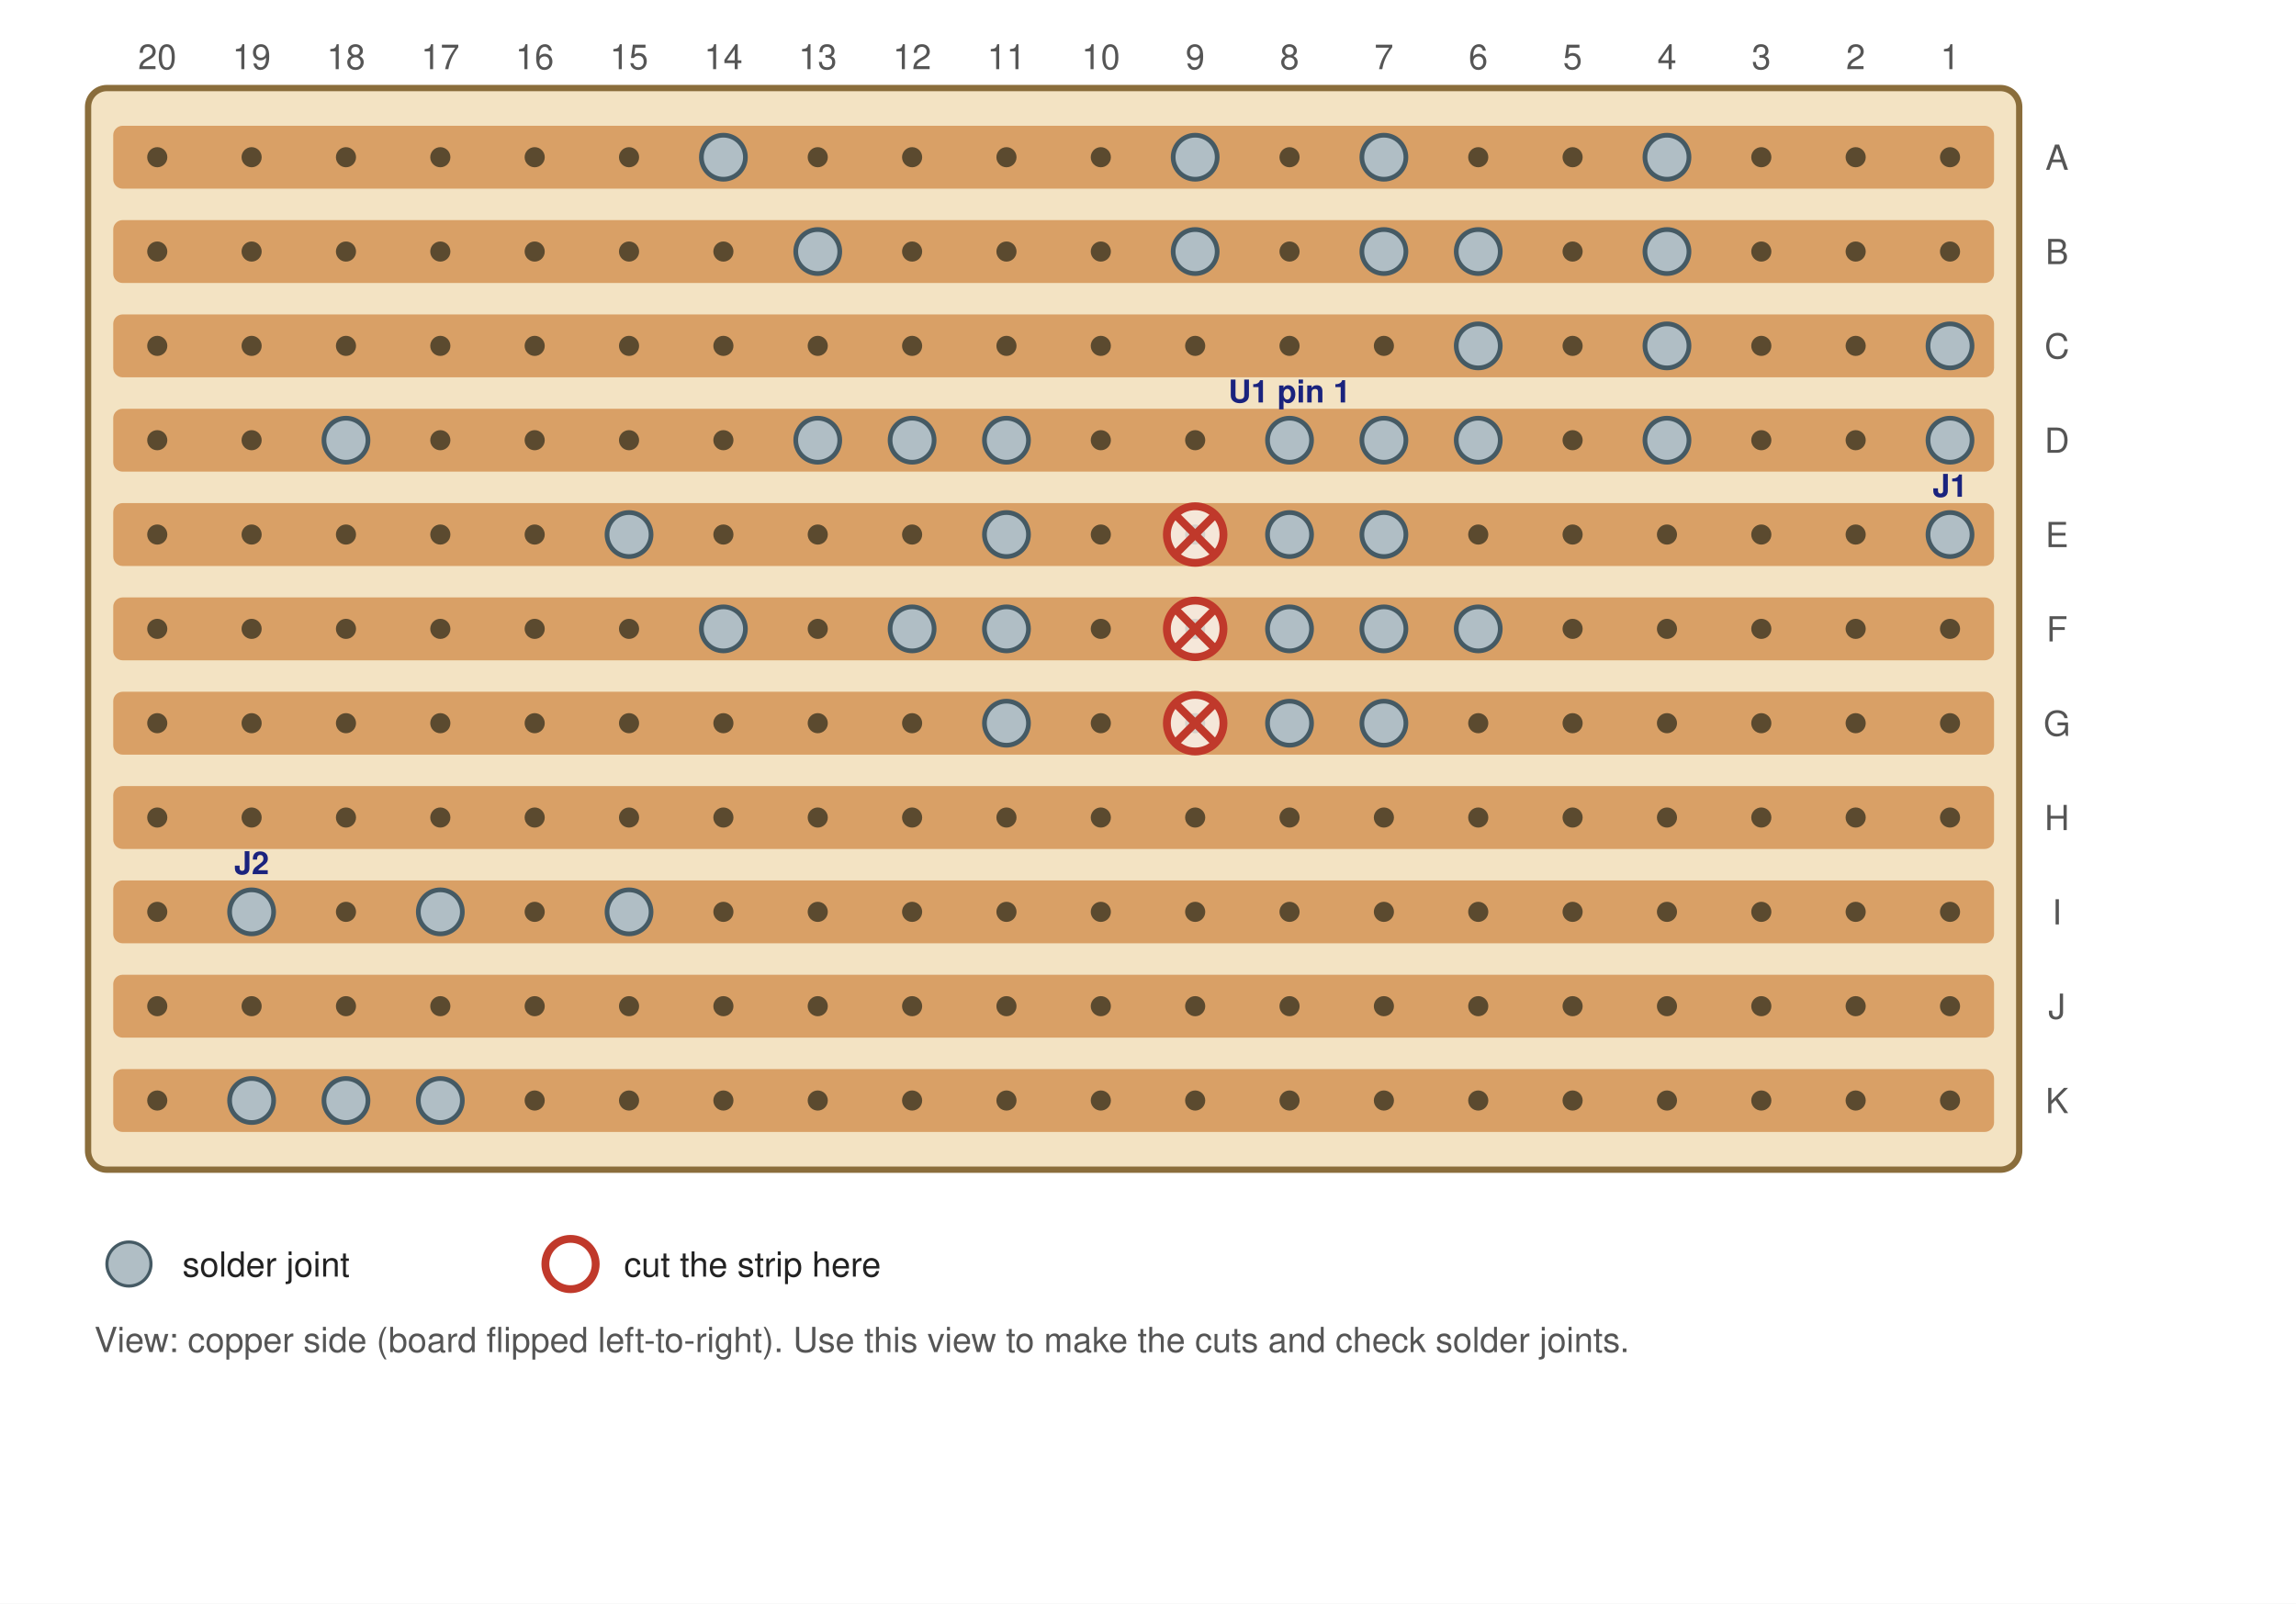
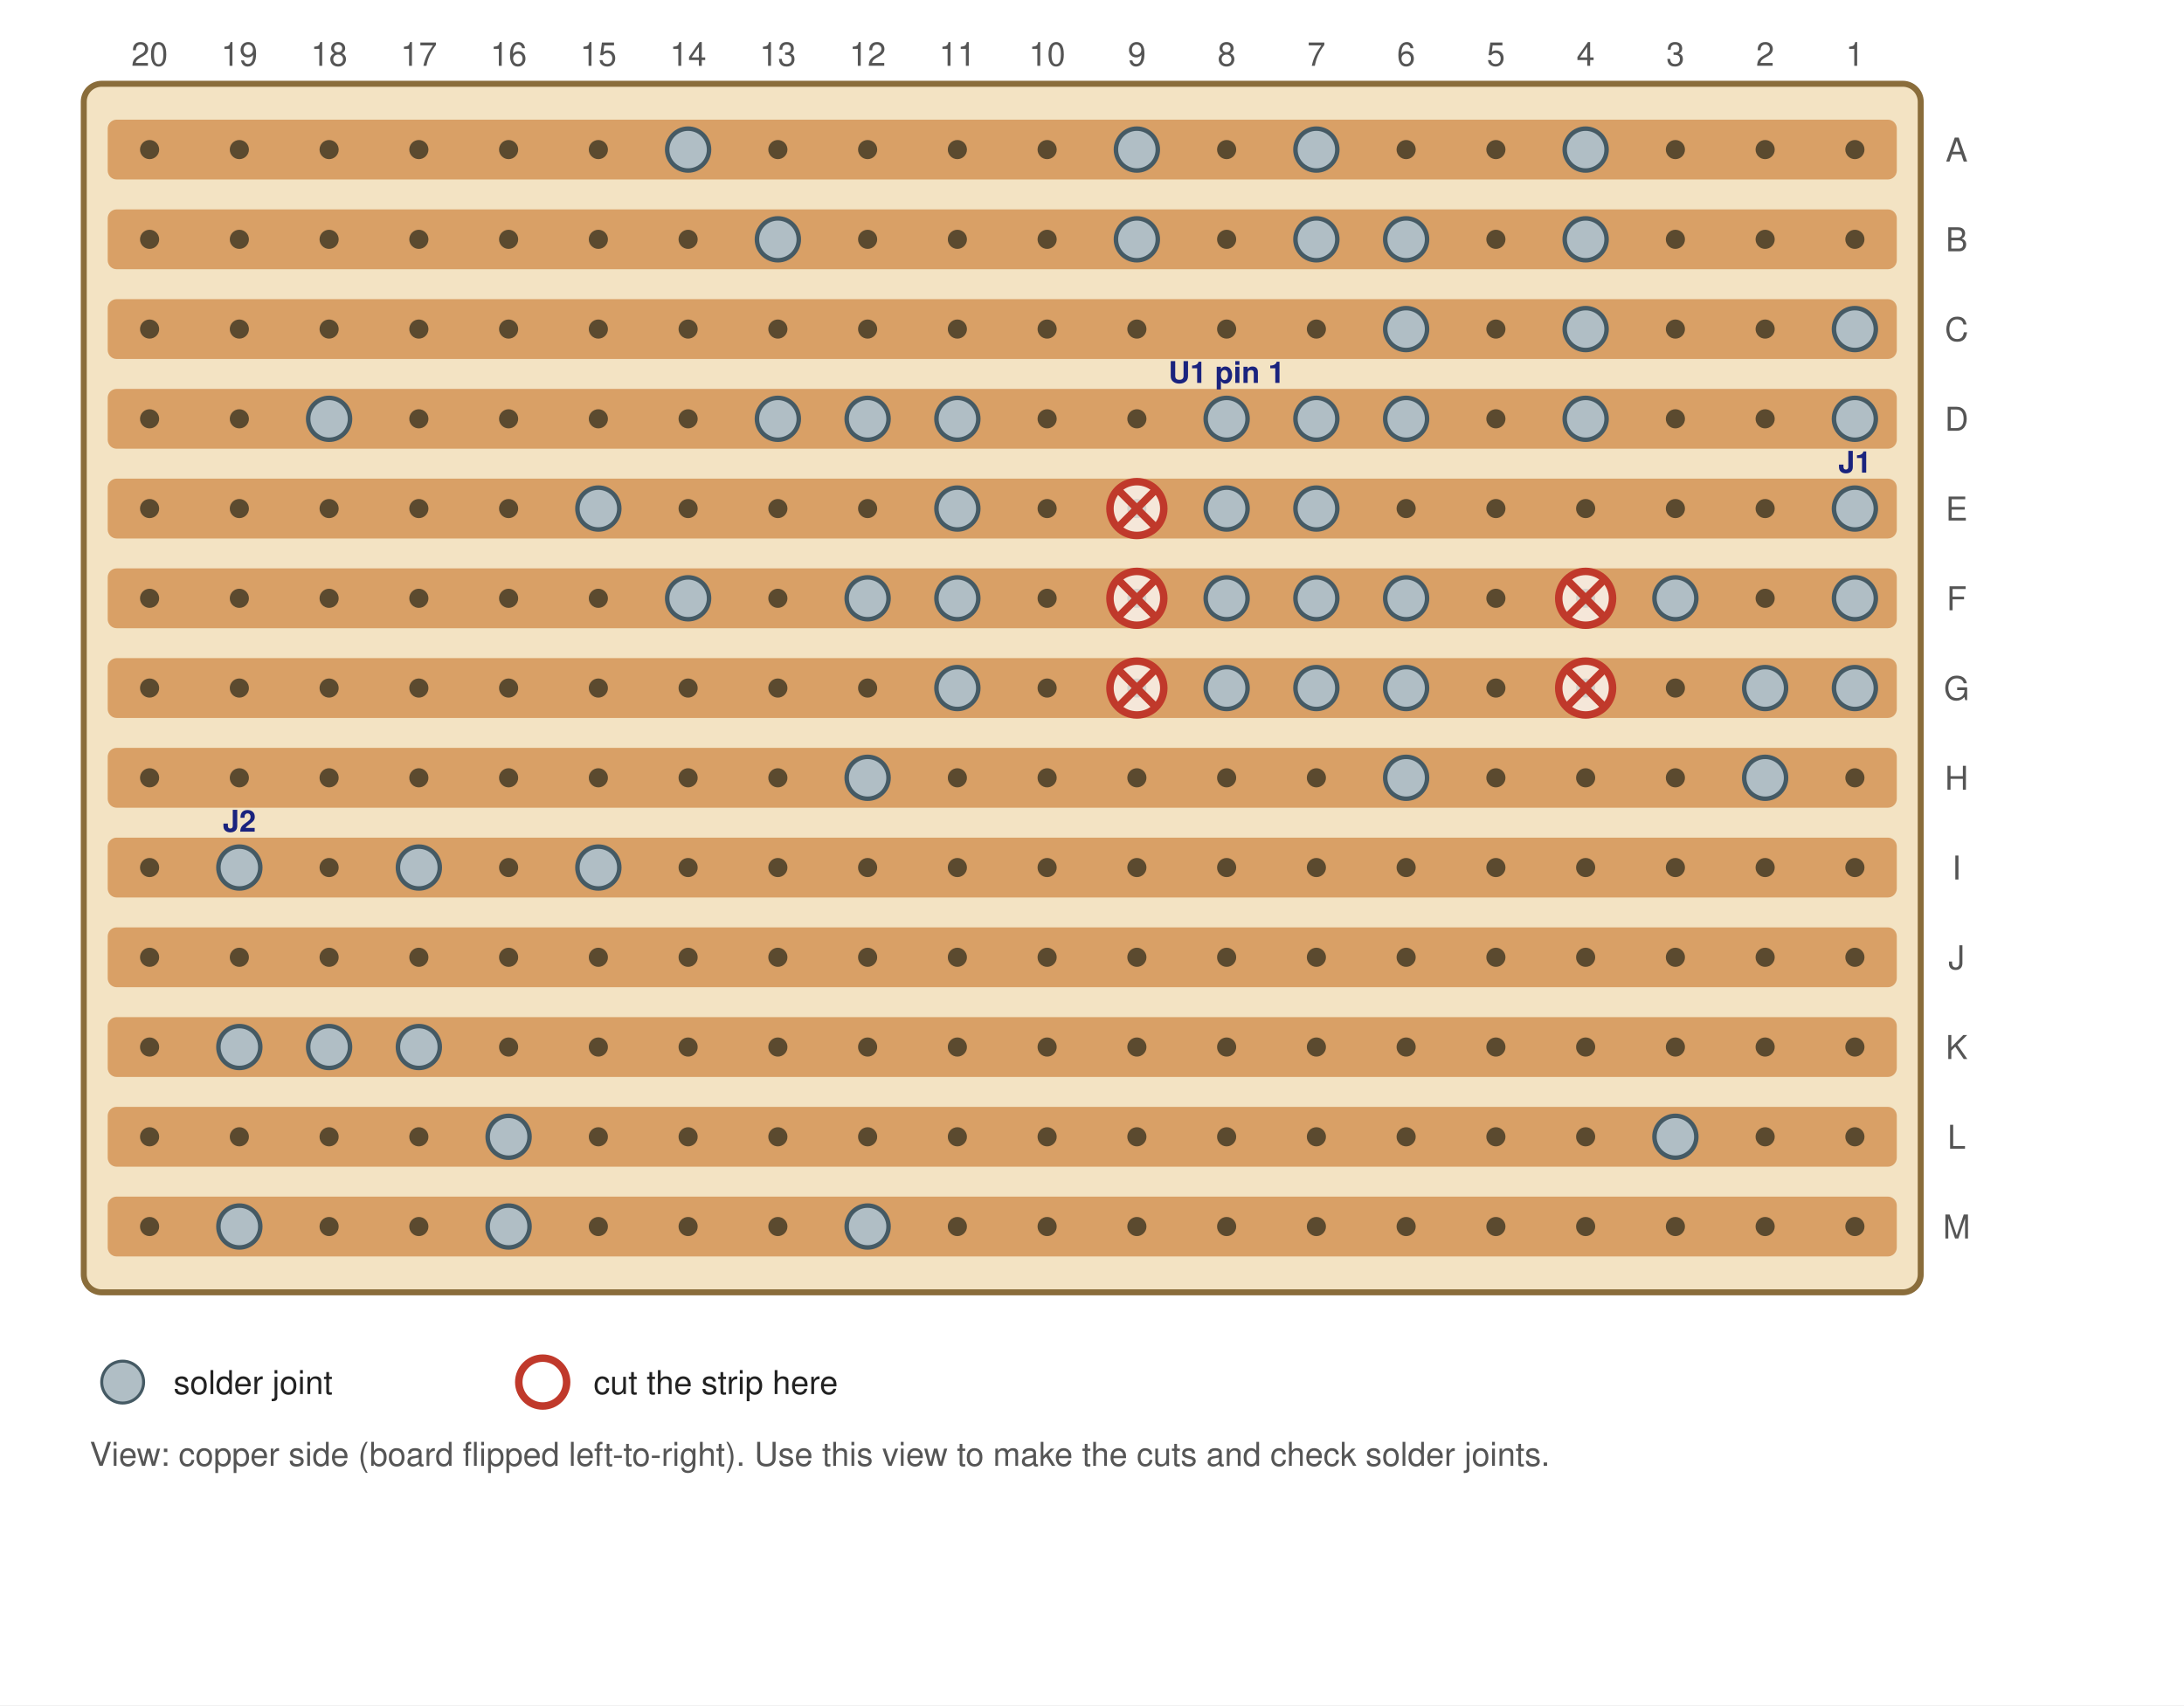
- <svg xmlns="http://www.w3.org/2000/svg" width="730" height="510" viewBox="0 0 730 510">
-   <rect width="730" height="510" fill="white" />
-   <rect x="28" y="28" width="614" height="344" rx="6" fill="#f3e3c3" stroke="#8a6d3b" stroke-width="2" />
+ <svg xmlns="http://www.w3.org/2000/svg" width="730" height="570" viewBox="0 0 730 570">
+   <rect width="730" height="570" fill="white" />
+   <rect x="28" y="28" width="614" height="404" rx="6" fill="#f3e3c3" stroke="#8a6d3b" stroke-width="2" />
  <rect x="36" y="40" width="598" height="20" rx="3" fill="#d9a066" opacity="1.0" />
  <rect x="36" y="70" width="598" height="20" rx="3" fill="#d9a066" opacity="1.0" />
  <rect x="36" y="100" width="598" height="20" rx="3" fill="#d9a066" opacity="1.0" />
  <rect x="36" y="130" width="598" height="20" rx="3" fill="#d9a066" opacity="1.0" />
  <rect x="36" y="160" width="598" height="20" rx="3" fill="#d9a066" opacity="1.0" />
  <rect x="36" y="190" width="598" height="20" rx="3" fill="#d9a066" opacity="1.0" />
  <rect x="36" y="220" width="598" height="20" rx="3" fill="#d9a066" opacity="1.0" />
  <rect x="36" y="250" width="598" height="20" rx="3" fill="#d9a066" opacity="1.0" />
  <rect x="36" y="280" width="598" height="20" rx="3" fill="#d9a066" opacity="1.0" />
  <rect x="36" y="310" width="598" height="20" rx="3" fill="#d9a066" opacity="1.0" />
  <rect x="36" y="340" width="598" height="20" rx="3" fill="#d9a066" opacity="1.0" />
+   <rect x="36" y="370" width="598" height="20" rx="3" fill="#d9a066" opacity="1.0" />
+   <rect x="36" y="400" width="598" height="20" rx="3" fill="#d9a066" opacity="1.0" />
  <circle cx="620" cy="50" r="3.2" fill="#5b4a2f" />
  <circle cx="590" cy="50" r="3.2" fill="#5b4a2f" />
  <circle cx="560" cy="50" r="3.2" fill="#5b4a2f" />
  <circle cx="530" cy="50" r="3.2" fill="#5b4a2f" />
  <circle cx="500" cy="50" r="3.2" fill="#5b4a2f" />
  <circle cx="470" cy="50" r="3.2" fill="#5b4a2f" />
  <circle cx="440" cy="50" r="3.2" fill="#5b4a2f" />
  <circle cx="410" cy="50" r="3.2" fill="#5b4a2f" />
  <circle cx="380" cy="50" r="3.2" fill="#5b4a2f" />
  <circle cx="350" cy="50" r="3.2" fill="#5b4a2f" />
  <circle cx="320" cy="50" r="3.2" fill="#5b4a2f" />
  <circle cx="290" cy="50" r="3.2" fill="#5b4a2f" />
  <circle cx="260" cy="50" r="3.2" fill="#5b4a2f" />
  <circle cx="230" cy="50" r="3.2" fill="#5b4a2f" />
  <circle cx="200" cy="50" r="3.2" fill="#5b4a2f" />
  <circle cx="170" cy="50" r="3.2" fill="#5b4a2f" />
  <circle cx="140" cy="50" r="3.2" fill="#5b4a2f" />
  <circle cx="110" cy="50" r="3.2" fill="#5b4a2f" />
  <circle cx="80" cy="50" r="3.2" fill="#5b4a2f" />
  <circle cx="50" cy="50" r="3.2" fill="#5b4a2f" />
  <circle cx="620" cy="80" r="3.2" fill="#5b4a2f" />
  <circle cx="590" cy="80" r="3.2" fill="#5b4a2f" />
  <circle cx="560" cy="80" r="3.2" fill="#5b4a2f" />
  <circle cx="530" cy="80" r="3.2" fill="#5b4a2f" />
  <circle cx="500" cy="80" r="3.2" fill="#5b4a2f" />
  <circle cx="470" cy="80" r="3.2" fill="#5b4a2f" />
  <circle cx="440" cy="80" r="3.2" fill="#5b4a2f" />
  <circle cx="410" cy="80" r="3.2" fill="#5b4a2f" />
  <circle cx="380" cy="80" r="3.2" fill="#5b4a2f" />
  <circle cx="350" cy="80" r="3.2" fill="#5b4a2f" />
  <circle cx="320" cy="80" r="3.2" fill="#5b4a2f" />
  <circle cx="290" cy="80" r="3.2" fill="#5b4a2f" />
  <circle cx="260" cy="80" r="3.2" fill="#5b4a2f" />
  <circle cx="230" cy="80" r="3.2" fill="#5b4a2f" />
  <circle cx="200" cy="80" r="3.2" fill="#5b4a2f" />
  <circle cx="170" cy="80" r="3.2" fill="#5b4a2f" />
  <circle cx="140" cy="80" r="3.2" fill="#5b4a2f" />
  <circle cx="110" cy="80" r="3.2" fill="#5b4a2f" />
  <circle cx="80" cy="80" r="3.2" fill="#5b4a2f" />
  <circle cx="50" cy="80" r="3.2" fill="#5b4a2f" />
  <circle cx="620" cy="110" r="3.2" fill="#5b4a2f" />
  <circle cx="590" cy="110" r="3.2" fill="#5b4a2f" />
  <circle cx="560" cy="110" r="3.2" fill="#5b4a2f" />
  <circle cx="530" cy="110" r="3.2" fill="#5b4a2f" />
  <circle cx="500" cy="110" r="3.2" fill="#5b4a2f" />
  <circle cx="470" cy="110" r="3.2" fill="#5b4a2f" />
  <circle cx="440" cy="110" r="3.2" fill="#5b4a2f" />
  <circle cx="410" cy="110" r="3.2" fill="#5b4a2f" />
  <circle cx="380" cy="110" r="3.2" fill="#5b4a2f" />
  <circle cx="350" cy="110" r="3.2" fill="#5b4a2f" />
  <circle cx="320" cy="110" r="3.2" fill="#5b4a2f" />
  <circle cx="290" cy="110" r="3.2" fill="#5b4a2f" />
  <circle cx="260" cy="110" r="3.2" fill="#5b4a2f" />
  <circle cx="230" cy="110" r="3.2" fill="#5b4a2f" />
  <circle cx="200" cy="110" r="3.2" fill="#5b4a2f" />
  <circle cx="170" cy="110" r="3.2" fill="#5b4a2f" />
  <circle cx="140" cy="110" r="3.2" fill="#5b4a2f" />
  <circle cx="110" cy="110" r="3.2" fill="#5b4a2f" />
  <circle cx="80" cy="110" r="3.2" fill="#5b4a2f" />
  <circle cx="50" cy="110" r="3.2" fill="#5b4a2f" />
  <circle cx="620" cy="140" r="3.2" fill="#5b4a2f" />
  <circle cx="590" cy="140" r="3.2" fill="#5b4a2f" />
  <circle cx="560" cy="140" r="3.2" fill="#5b4a2f" />
  <circle cx="530" cy="140" r="3.2" fill="#5b4a2f" />
  <circle cx="500" cy="140" r="3.2" fill="#5b4a2f" />
  <circle cx="470" cy="140" r="3.2" fill="#5b4a2f" />
  <circle cx="440" cy="140" r="3.2" fill="#5b4a2f" />
  <circle cx="410" cy="140" r="3.2" fill="#5b4a2f" />
  <circle cx="380" cy="140" r="3.2" fill="#5b4a2f" />
  <circle cx="350" cy="140" r="3.2" fill="#5b4a2f" />
  <circle cx="320" cy="140" r="3.2" fill="#5b4a2f" />
  <circle cx="290" cy="140" r="3.2" fill="#5b4a2f" />
  <circle cx="260" cy="140" r="3.2" fill="#5b4a2f" />
  <circle cx="230" cy="140" r="3.2" fill="#5b4a2f" />
  <circle cx="200" cy="140" r="3.2" fill="#5b4a2f" />
  <circle cx="170" cy="140" r="3.2" fill="#5b4a2f" />
  <circle cx="140" cy="140" r="3.2" fill="#5b4a2f" />
  <circle cx="110" cy="140" r="3.2" fill="#5b4a2f" />
  <circle cx="80" cy="140" r="3.2" fill="#5b4a2f" />
  <circle cx="50" cy="140" r="3.2" fill="#5b4a2f" />
  <circle cx="620" cy="170" r="3.2" fill="#5b4a2f" />
  <circle cx="590" cy="170" r="3.2" fill="#5b4a2f" />
  <circle cx="560" cy="170" r="3.2" fill="#5b4a2f" />
  <circle cx="530" cy="170" r="3.2" fill="#5b4a2f" />
  <circle cx="500" cy="170" r="3.2" fill="#5b4a2f" />
  <circle cx="470" cy="170" r="3.2" fill="#5b4a2f" />
  <circle cx="440" cy="170" r="3.2" fill="#5b4a2f" />
  <circle cx="410" cy="170" r="3.2" fill="#5b4a2f" />
  <circle cx="380" cy="170" r="3.2" fill="#5b4a2f" />
  <circle cx="350" cy="170" r="3.2" fill="#5b4a2f" />
  <circle cx="320" cy="170" r="3.2" fill="#5b4a2f" />
  <circle cx="290" cy="170" r="3.2" fill="#5b4a2f" />
  <circle cx="260" cy="170" r="3.2" fill="#5b4a2f" />
  <circle cx="230" cy="170" r="3.2" fill="#5b4a2f" />
  <circle cx="200" cy="170" r="3.2" fill="#5b4a2f" />
  <circle cx="170" cy="170" r="3.2" fill="#5b4a2f" />
  <circle cx="140" cy="170" r="3.2" fill="#5b4a2f" />
  <circle cx="110" cy="170" r="3.2" fill="#5b4a2f" />
  <circle cx="80" cy="170" r="3.2" fill="#5b4a2f" />
  <circle cx="50" cy="170" r="3.2" fill="#5b4a2f" />
  <circle cx="620" cy="200" r="3.2" fill="#5b4a2f" />
  <circle cx="590" cy="200" r="3.2" fill="#5b4a2f" />
  <circle cx="560" cy="200" r="3.2" fill="#5b4a2f" />
  <circle cx="530" cy="200" r="3.2" fill="#5b4a2f" />
  <circle cx="500" cy="200" r="3.2" fill="#5b4a2f" />
  <circle cx="470" cy="200" r="3.2" fill="#5b4a2f" />
  <circle cx="440" cy="200" r="3.2" fill="#5b4a2f" />
  <circle cx="410" cy="200" r="3.2" fill="#5b4a2f" />
  <circle cx="380" cy="200" r="3.2" fill="#5b4a2f" />
  <circle cx="350" cy="200" r="3.2" fill="#5b4a2f" />
  <circle cx="320" cy="200" r="3.2" fill="#5b4a2f" />
  <circle cx="290" cy="200" r="3.2" fill="#5b4a2f" />
  <circle cx="260" cy="200" r="3.2" fill="#5b4a2f" />
  <circle cx="230" cy="200" r="3.2" fill="#5b4a2f" />
  <circle cx="200" cy="200" r="3.2" fill="#5b4a2f" />
  <circle cx="170" cy="200" r="3.2" fill="#5b4a2f" />
  <circle cx="140" cy="200" r="3.2" fill="#5b4a2f" />
  <circle cx="110" cy="200" r="3.2" fill="#5b4a2f" />
  <circle cx="80" cy="200" r="3.2" fill="#5b4a2f" />
  <circle cx="50" cy="200" r="3.2" fill="#5b4a2f" />
  <circle cx="620" cy="230" r="3.2" fill="#5b4a2f" />
  <circle cx="590" cy="230" r="3.2" fill="#5b4a2f" />
  <circle cx="560" cy="230" r="3.2" fill="#5b4a2f" />
  <circle cx="530" cy="230" r="3.2" fill="#5b4a2f" />
  <circle cx="500" cy="230" r="3.2" fill="#5b4a2f" />
  <circle cx="470" cy="230" r="3.2" fill="#5b4a2f" />
  <circle cx="440" cy="230" r="3.2" fill="#5b4a2f" />
  <circle cx="410" cy="230" r="3.2" fill="#5b4a2f" />
  <circle cx="380" cy="230" r="3.2" fill="#5b4a2f" />
  <circle cx="350" cy="230" r="3.2" fill="#5b4a2f" />
  <circle cx="320" cy="230" r="3.2" fill="#5b4a2f" />
  <circle cx="290" cy="230" r="3.2" fill="#5b4a2f" />
  <circle cx="260" cy="230" r="3.2" fill="#5b4a2f" />
  <circle cx="230" cy="230" r="3.2" fill="#5b4a2f" />
  <circle cx="200" cy="230" r="3.2" fill="#5b4a2f" />
  <circle cx="170" cy="230" r="3.2" fill="#5b4a2f" />
  <circle cx="140" cy="230" r="3.2" fill="#5b4a2f" />
  <circle cx="110" cy="230" r="3.2" fill="#5b4a2f" />
  <circle cx="80" cy="230" r="3.2" fill="#5b4a2f" />
  <circle cx="50" cy="230" r="3.2" fill="#5b4a2f" />
  <circle cx="620" cy="260" r="3.2" fill="#5b4a2f" />
  <circle cx="590" cy="260" r="3.2" fill="#5b4a2f" />
  <circle cx="560" cy="260" r="3.2" fill="#5b4a2f" />
  <circle cx="530" cy="260" r="3.2" fill="#5b4a2f" />
  <circle cx="500" cy="260" r="3.2" fill="#5b4a2f" />
  <circle cx="470" cy="260" r="3.2" fill="#5b4a2f" />
  <circle cx="440" cy="260" r="3.2" fill="#5b4a2f" />
  <circle cx="410" cy="260" r="3.2" fill="#5b4a2f" />
  <circle cx="380" cy="260" r="3.2" fill="#5b4a2f" />
  <circle cx="350" cy="260" r="3.2" fill="#5b4a2f" />
  <circle cx="320" cy="260" r="3.2" fill="#5b4a2f" />
  <circle cx="290" cy="260" r="3.2" fill="#5b4a2f" />
  <circle cx="260" cy="260" r="3.2" fill="#5b4a2f" />
  <circle cx="230" cy="260" r="3.2" fill="#5b4a2f" />
  <circle cx="200" cy="260" r="3.2" fill="#5b4a2f" />
  <circle cx="170" cy="260" r="3.2" fill="#5b4a2f" />
  <circle cx="140" cy="260" r="3.2" fill="#5b4a2f" />
  <circle cx="110" cy="260" r="3.2" fill="#5b4a2f" />
  <circle cx="80" cy="260" r="3.2" fill="#5b4a2f" />
  <circle cx="50" cy="260" r="3.2" fill="#5b4a2f" />
  <circle cx="620" cy="290" r="3.2" fill="#5b4a2f" />
  <circle cx="590" cy="290" r="3.2" fill="#5b4a2f" />
  <circle cx="560" cy="290" r="3.2" fill="#5b4a2f" />
  <circle cx="530" cy="290" r="3.2" fill="#5b4a2f" />
  <circle cx="500" cy="290" r="3.2" fill="#5b4a2f" />
  <circle cx="470" cy="290" r="3.2" fill="#5b4a2f" />
  <circle cx="440" cy="290" r="3.2" fill="#5b4a2f" />
  <circle cx="410" cy="290" r="3.2" fill="#5b4a2f" />
  <circle cx="380" cy="290" r="3.2" fill="#5b4a2f" />
  <circle cx="350" cy="290" r="3.2" fill="#5b4a2f" />
  <circle cx="320" cy="290" r="3.2" fill="#5b4a2f" />
  <circle cx="290" cy="290" r="3.2" fill="#5b4a2f" />
  <circle cx="260" cy="290" r="3.2" fill="#5b4a2f" />
  <circle cx="230" cy="290" r="3.2" fill="#5b4a2f" />
  <circle cx="200" cy="290" r="3.2" fill="#5b4a2f" />
  <circle cx="170" cy="290" r="3.2" fill="#5b4a2f" />
  <circle cx="140" cy="290" r="3.2" fill="#5b4a2f" />
  <circle cx="110" cy="290" r="3.2" fill="#5b4a2f" />
  <circle cx="80" cy="290" r="3.2" fill="#5b4a2f" />
  <circle cx="50" cy="290" r="3.2" fill="#5b4a2f" />
  <circle cx="620" cy="320" r="3.2" fill="#5b4a2f" />
  <circle cx="590" cy="320" r="3.2" fill="#5b4a2f" />
  <circle cx="560" cy="320" r="3.2" fill="#5b4a2f" />
  <circle cx="530" cy="320" r="3.2" fill="#5b4a2f" />
  <circle cx="500" cy="320" r="3.2" fill="#5b4a2f" />
  <circle cx="470" cy="320" r="3.2" fill="#5b4a2f" />
  <circle cx="440" cy="320" r="3.2" fill="#5b4a2f" />
  <circle cx="410" cy="320" r="3.2" fill="#5b4a2f" />
  <circle cx="380" cy="320" r="3.2" fill="#5b4a2f" />
  <circle cx="350" cy="320" r="3.2" fill="#5b4a2f" />
  <circle cx="320" cy="320" r="3.2" fill="#5b4a2f" />
  <circle cx="290" cy="320" r="3.2" fill="#5b4a2f" />
  <circle cx="260" cy="320" r="3.2" fill="#5b4a2f" />
  <circle cx="230" cy="320" r="3.2" fill="#5b4a2f" />
  <circle cx="200" cy="320" r="3.2" fill="#5b4a2f" />
  <circle cx="170" cy="320" r="3.2" fill="#5b4a2f" />
  <circle cx="140" cy="320" r="3.2" fill="#5b4a2f" />
  <circle cx="110" cy="320" r="3.2" fill="#5b4a2f" />
  <circle cx="80" cy="320" r="3.2" fill="#5b4a2f" />
  <circle cx="50" cy="320" r="3.2" fill="#5b4a2f" />
  <circle cx="620" cy="350" r="3.2" fill="#5b4a2f" />
  <circle cx="590" cy="350" r="3.2" fill="#5b4a2f" />
  <circle cx="560" cy="350" r="3.2" fill="#5b4a2f" />
  <circle cx="530" cy="350" r="3.2" fill="#5b4a2f" />
  <circle cx="500" cy="350" r="3.2" fill="#5b4a2f" />
  <circle cx="470" cy="350" r="3.2" fill="#5b4a2f" />
  <circle cx="440" cy="350" r="3.2" fill="#5b4a2f" />
  <circle cx="410" cy="350" r="3.2" fill="#5b4a2f" />
  <circle cx="380" cy="350" r="3.2" fill="#5b4a2f" />
  <circle cx="350" cy="350" r="3.2" fill="#5b4a2f" />
  <circle cx="320" cy="350" r="3.2" fill="#5b4a2f" />
  <circle cx="290" cy="350" r="3.2" fill="#5b4a2f" />
  <circle cx="260" cy="350" r="3.2" fill="#5b4a2f" />
  <circle cx="230" cy="350" r="3.2" fill="#5b4a2f" />
  <circle cx="200" cy="350" r="3.2" fill="#5b4a2f" />
  <circle cx="170" cy="350" r="3.2" fill="#5b4a2f" />
  <circle cx="140" cy="350" r="3.2" fill="#5b4a2f" />
  <circle cx="110" cy="350" r="3.2" fill="#5b4a2f" />
  <circle cx="80" cy="350" r="3.2" fill="#5b4a2f" />
  <circle cx="50" cy="350" r="3.2" fill="#5b4a2f" />
+   <circle cx="620" cy="380" r="3.2" fill="#5b4a2f" />
+   <circle cx="590" cy="380" r="3.2" fill="#5b4a2f" />
+   <circle cx="560" cy="380" r="3.2" fill="#5b4a2f" />
+   <circle cx="530" cy="380" r="3.2" fill="#5b4a2f" />
+   <circle cx="500" cy="380" r="3.2" fill="#5b4a2f" />
+   <circle cx="470" cy="380" r="3.2" fill="#5b4a2f" />
+   <circle cx="440" cy="380" r="3.2" fill="#5b4a2f" />
+   <circle cx="410" cy="380" r="3.2" fill="#5b4a2f" />
+   <circle cx="380" cy="380" r="3.2" fill="#5b4a2f" />
+   <circle cx="350" cy="380" r="3.2" fill="#5b4a2f" />
+   <circle cx="320" cy="380" r="3.2" fill="#5b4a2f" />
+   <circle cx="290" cy="380" r="3.2" fill="#5b4a2f" />
+   <circle cx="260" cy="380" r="3.2" fill="#5b4a2f" />
+   <circle cx="230" cy="380" r="3.2" fill="#5b4a2f" />
+   <circle cx="200" cy="380" r="3.2" fill="#5b4a2f" />
+   <circle cx="170" cy="380" r="3.2" fill="#5b4a2f" />
+   <circle cx="140" cy="380" r="3.2" fill="#5b4a2f" />
+   <circle cx="110" cy="380" r="3.2" fill="#5b4a2f" />
+   <circle cx="80" cy="380" r="3.2" fill="#5b4a2f" />
+   <circle cx="50" cy="380" r="3.2" fill="#5b4a2f" />
+   <circle cx="620" cy="410" r="3.2" fill="#5b4a2f" />
+   <circle cx="590" cy="410" r="3.2" fill="#5b4a2f" />
+   <circle cx="560" cy="410" r="3.2" fill="#5b4a2f" />
+   <circle cx="530" cy="410" r="3.2" fill="#5b4a2f" />
+   <circle cx="500" cy="410" r="3.2" fill="#5b4a2f" />
+   <circle cx="470" cy="410" r="3.2" fill="#5b4a2f" />
+   <circle cx="440" cy="410" r="3.2" fill="#5b4a2f" />
+   <circle cx="410" cy="410" r="3.2" fill="#5b4a2f" />
+   <circle cx="380" cy="410" r="3.2" fill="#5b4a2f" />
+   <circle cx="350" cy="410" r="3.2" fill="#5b4a2f" />
+   <circle cx="320" cy="410" r="3.2" fill="#5b4a2f" />
+   <circle cx="290" cy="410" r="3.2" fill="#5b4a2f" />
+   <circle cx="260" cy="410" r="3.2" fill="#5b4a2f" />
+   <circle cx="230" cy="410" r="3.2" fill="#5b4a2f" />
+   <circle cx="200" cy="410" r="3.2" fill="#5b4a2f" />
+   <circle cx="170" cy="410" r="3.2" fill="#5b4a2f" />
+   <circle cx="140" cy="410" r="3.2" fill="#5b4a2f" />
+   <circle cx="110" cy="410" r="3.2" fill="#5b4a2f" />
+   <circle cx="80" cy="410" r="3.2" fill="#5b4a2f" />
+   <circle cx="50" cy="410" r="3.2" fill="#5b4a2f" />
  <text x="620" y="22" font-size="11" text-anchor="middle" fill="#555" font-family="Helvetica, Arial, sans-serif">1</text>
  <text x="590" y="22" font-size="11" text-anchor="middle" fill="#555" font-family="Helvetica, Arial, sans-serif">2</text>
  <text x="560" y="22" font-size="11" text-anchor="middle" fill="#555" font-family="Helvetica, Arial, sans-serif">3</text>
  <text x="530" y="22" font-size="11" text-anchor="middle" fill="#555" font-family="Helvetica, Arial, sans-serif">4</text>
  <text x="500" y="22" font-size="11" text-anchor="middle" fill="#555" font-family="Helvetica, Arial, sans-serif">5</text>
  <text x="470" y="22" font-size="11" text-anchor="middle" fill="#555" font-family="Helvetica, Arial, sans-serif">6</text>
  <text x="440" y="22" font-size="11" text-anchor="middle" fill="#555" font-family="Helvetica, Arial, sans-serif">7</text>
  <text x="410" y="22" font-size="11" text-anchor="middle" fill="#555" font-family="Helvetica, Arial, sans-serif">8</text>
  <text x="380" y="22" font-size="11" text-anchor="middle" fill="#555" font-family="Helvetica, Arial, sans-serif">9</text>
  <text x="350" y="22" font-size="11" text-anchor="middle" fill="#555" font-family="Helvetica, Arial, sans-serif">10</text>
  <text x="320" y="22" font-size="11" text-anchor="middle" fill="#555" font-family="Helvetica, Arial, sans-serif">11</text>
  <text x="290" y="22" font-size="11" text-anchor="middle" fill="#555" font-family="Helvetica, Arial, sans-serif">12</text>
  <text x="260" y="22" font-size="11" text-anchor="middle" fill="#555" font-family="Helvetica, Arial, sans-serif">13</text>
  <text x="230" y="22" font-size="11" text-anchor="middle" fill="#555" font-family="Helvetica, Arial, sans-serif">14</text>
  <text x="200" y="22" font-size="11" text-anchor="middle" fill="#555" font-family="Helvetica, Arial, sans-serif">15</text>
  <text x="170" y="22" font-size="11" text-anchor="middle" fill="#555" font-family="Helvetica, Arial, sans-serif">16</text>
  <text x="140" y="22" font-size="11" text-anchor="middle" fill="#555" font-family="Helvetica, Arial, sans-serif">17</text>
  <text x="110" y="22" font-size="11" text-anchor="middle" fill="#555" font-family="Helvetica, Arial, sans-serif">18</text>
  <text x="80" y="22" font-size="11" text-anchor="middle" fill="#555" font-family="Helvetica, Arial, sans-serif">19</text>
  <text x="50" y="22" font-size="11" text-anchor="middle" fill="#555" font-family="Helvetica, Arial, sans-serif">20</text>
  <text x="654" y="54" font-size="11" text-anchor="middle" fill="#555" font-family="Helvetica, Arial, sans-serif">A</text>
  <text x="654" y="84" font-size="11" text-anchor="middle" fill="#555" font-family="Helvetica, Arial, sans-serif">B</text>
  <text x="654" y="114" font-size="11" text-anchor="middle" fill="#555" font-family="Helvetica, Arial, sans-serif">C</text>
  <text x="654" y="144" font-size="11" text-anchor="middle" fill="#555" font-family="Helvetica, Arial, sans-serif">D</text>
  <text x="654" y="174" font-size="11" text-anchor="middle" fill="#555" font-family="Helvetica, Arial, sans-serif">E</text>
  <text x="654" y="204" font-size="11" text-anchor="middle" fill="#555" font-family="Helvetica, Arial, sans-serif">F</text>
  <text x="654" y="234" font-size="11" text-anchor="middle" fill="#555" font-family="Helvetica, Arial, sans-serif">G</text>
  <text x="654" y="264" font-size="11" text-anchor="middle" fill="#555" font-family="Helvetica, Arial, sans-serif">H</text>
  <text x="654" y="294" font-size="11" text-anchor="middle" fill="#555" font-family="Helvetica, Arial, sans-serif">I</text>
  <text x="654" y="324" font-size="11" text-anchor="middle" fill="#555" font-family="Helvetica, Arial, sans-serif">J</text>
  <text x="654" y="354" font-size="11" text-anchor="middle" fill="#555" font-family="Helvetica, Arial, sans-serif">K</text>
+   <text x="654" y="384" font-size="11" text-anchor="middle" fill="#555" font-family="Helvetica, Arial, sans-serif">L</text>
+   <text x="654" y="414" font-size="11" text-anchor="middle" fill="#555" font-family="Helvetica, Arial, sans-serif">M</text>
  <circle cx="380" cy="170" r="9" fill="white" fill-opacity="0.75" stroke="#c0392b" stroke-width="2.5" />
  <line x1="374" y1="164" x2="386" y2="176" stroke="#c0392b" stroke-width="2.5" />
  <line x1="374" y1="176" x2="386" y2="164" stroke="#c0392b" stroke-width="2.5" />
  <circle cx="380" cy="200" r="9" fill="white" fill-opacity="0.75" stroke="#c0392b" stroke-width="2.5" />
  <line x1="374" y1="194" x2="386" y2="206" stroke="#c0392b" stroke-width="2.5" />
  <line x1="374" y1="206" x2="386" y2="194" stroke="#c0392b" stroke-width="2.5" />
  <circle cx="380" cy="230" r="9" fill="white" fill-opacity="0.75" stroke="#c0392b" stroke-width="2.5" />
  <line x1="374" y1="224" x2="386" y2="236" stroke="#c0392b" stroke-width="2.5" />
  <line x1="374" y1="236" x2="386" y2="224" stroke="#c0392b" stroke-width="2.5" />
+   <circle cx="530" cy="200" r="9" fill="white" fill-opacity="0.75" stroke="#c0392b" stroke-width="2.5" />
+   <line x1="524" y1="194" x2="536" y2="206" stroke="#c0392b" stroke-width="2.5" />
+   <line x1="524" y1="206" x2="536" y2="194" stroke="#c0392b" stroke-width="2.5" />
+   <circle cx="530" cy="230" r="9" fill="white" fill-opacity="0.75" stroke="#c0392b" stroke-width="2.5" />
+   <line x1="524" y1="224" x2="536" y2="236" stroke="#c0392b" stroke-width="2.5" />
+   <line x1="524" y1="236" x2="536" y2="224" stroke="#c0392b" stroke-width="2.5" />
  <circle cx="620" cy="110" r="7" fill="#b0bec5" stroke="#455a64" stroke-width="1.5" />
  <circle cx="620" cy="140" r="7" fill="#b0bec5" stroke="#455a64" stroke-width="1.5" />
  <circle cx="620" cy="170" r="7" fill="#b0bec5" stroke="#455a64" stroke-width="1.5" />
+   <circle cx="620" cy="200" r="7" fill="#b0bec5" stroke="#455a64" stroke-width="1.5" />
+   <circle cx="620" cy="230" r="7" fill="#b0bec5" stroke="#455a64" stroke-width="1.5" />
+   <circle cx="590" cy="230" r="7" fill="#b0bec5" stroke="#455a64" stroke-width="1.5" />
+   <circle cx="590" cy="260" r="7" fill="#b0bec5" stroke="#455a64" stroke-width="1.5" />
+   <circle cx="560" cy="200" r="7" fill="#b0bec5" stroke="#455a64" stroke-width="1.5" />
+   <circle cx="560" cy="380" r="7" fill="#b0bec5" stroke="#455a64" stroke-width="1.5" />
  <circle cx="530" cy="50" r="7" fill="#b0bec5" stroke="#455a64" stroke-width="1.5" />
  <circle cx="530" cy="80" r="7" fill="#b0bec5" stroke="#455a64" stroke-width="1.5" />
  <circle cx="530" cy="110" r="7" fill="#b0bec5" stroke="#455a64" stroke-width="1.5" />
  <circle cx="530" cy="140" r="7" fill="#b0bec5" stroke="#455a64" stroke-width="1.5" />
  <circle cx="470" cy="80" r="7" fill="#b0bec5" stroke="#455a64" stroke-width="1.5" />
  <circle cx="470" cy="110" r="7" fill="#b0bec5" stroke="#455a64" stroke-width="1.5" />
  <circle cx="470" cy="140" r="7" fill="#b0bec5" stroke="#455a64" stroke-width="1.5" />
  <circle cx="470" cy="200" r="7" fill="#b0bec5" stroke="#455a64" stroke-width="1.5" />
+   <circle cx="470" cy="230" r="7" fill="#b0bec5" stroke="#455a64" stroke-width="1.5" />
+   <circle cx="470" cy="260" r="7" fill="#b0bec5" stroke="#455a64" stroke-width="1.5" />
  <circle cx="440" cy="50" r="7" fill="#b0bec5" stroke="#455a64" stroke-width="1.5" />
  <circle cx="440" cy="80" r="7" fill="#b0bec5" stroke="#455a64" stroke-width="1.5" />
  <circle cx="440" cy="140" r="7" fill="#b0bec5" stroke="#455a64" stroke-width="1.5" />
  <circle cx="440" cy="170" r="7" fill="#b0bec5" stroke="#455a64" stroke-width="1.5" />
  <circle cx="440" cy="200" r="7" fill="#b0bec5" stroke="#455a64" stroke-width="1.5" />
  <circle cx="440" cy="230" r="7" fill="#b0bec5" stroke="#455a64" stroke-width="1.5" />
  <circle cx="410" cy="140" r="7" fill="#b0bec5" stroke="#455a64" stroke-width="1.5" />
  <circle cx="410" cy="170" r="7" fill="#b0bec5" stroke="#455a64" stroke-width="1.5" />
  <circle cx="410" cy="200" r="7" fill="#b0bec5" stroke="#455a64" stroke-width="1.5" />
  <circle cx="410" cy="230" r="7" fill="#b0bec5" stroke="#455a64" stroke-width="1.5" />
  <circle cx="380" cy="50" r="7" fill="#b0bec5" stroke="#455a64" stroke-width="1.5" />
  <circle cx="380" cy="80" r="7" fill="#b0bec5" stroke="#455a64" stroke-width="1.5" />
  <circle cx="320" cy="140" r="7" fill="#b0bec5" stroke="#455a64" stroke-width="1.5" />
  <circle cx="320" cy="170" r="7" fill="#b0bec5" stroke="#455a64" stroke-width="1.5" />
  <circle cx="320" cy="200" r="7" fill="#b0bec5" stroke="#455a64" stroke-width="1.5" />
  <circle cx="320" cy="230" r="7" fill="#b0bec5" stroke="#455a64" stroke-width="1.5" />
  <circle cx="290" cy="140" r="7" fill="#b0bec5" stroke="#455a64" stroke-width="1.5" />
  <circle cx="290" cy="200" r="7" fill="#b0bec5" stroke="#455a64" stroke-width="1.5" />
+   <circle cx="290" cy="260" r="7" fill="#b0bec5" stroke="#455a64" stroke-width="1.5" />
+   <circle cx="290" cy="410" r="7" fill="#b0bec5" stroke="#455a64" stroke-width="1.5" />
  <circle cx="260" cy="80" r="7" fill="#b0bec5" stroke="#455a64" stroke-width="1.5" />
  <circle cx="260" cy="140" r="7" fill="#b0bec5" stroke="#455a64" stroke-width="1.5" />
  <circle cx="230" cy="50" r="7" fill="#b0bec5" stroke="#455a64" stroke-width="1.5" />
  <circle cx="230" cy="200" r="7" fill="#b0bec5" stroke="#455a64" stroke-width="1.5" />
  <circle cx="200" cy="170" r="7" fill="#b0bec5" stroke="#455a64" stroke-width="1.5" />
  <circle cx="200" cy="290" r="7" fill="#b0bec5" stroke="#455a64" stroke-width="1.5" />
+   <circle cx="170" cy="380" r="7" fill="#b0bec5" stroke="#455a64" stroke-width="1.5" />
+   <circle cx="170" cy="410" r="7" fill="#b0bec5" stroke="#455a64" stroke-width="1.5" />
  <circle cx="140" cy="290" r="7" fill="#b0bec5" stroke="#455a64" stroke-width="1.5" />
  <circle cx="140" cy="350" r="7" fill="#b0bec5" stroke="#455a64" stroke-width="1.5" />
  <circle cx="110" cy="140" r="7" fill="#b0bec5" stroke="#455a64" stroke-width="1.5" />
  <circle cx="110" cy="350" r="7" fill="#b0bec5" stroke="#455a64" stroke-width="1.5" />
  <circle cx="80" cy="290" r="7" fill="#b0bec5" stroke="#455a64" stroke-width="1.5" />
  <circle cx="80" cy="350" r="7" fill="#b0bec5" stroke="#455a64" stroke-width="1.5" />
+   <circle cx="80" cy="410" r="7" fill="#b0bec5" stroke="#455a64" stroke-width="1.5" />
  <text x="620" y="158" font-size="10" text-anchor="middle" fill="#1a237e" font-weight="bold" font-family="Helvetica, Arial, sans-serif">J1</text>
  <text x="80" y="278" font-size="10" text-anchor="middle" fill="#1a237e" font-weight="bold" font-family="Helvetica, Arial, sans-serif">J2</text>
  <text x="410" y="128" font-size="10" text-anchor="middle" fill="#1a237e" font-weight="bold" font-family="Helvetica, Arial, sans-serif">U1 pin 1</text>
-   <circle cx="41" cy="402" r="7" fill="#b0bec5" stroke="#455a64" />
-   <text x="58" y="406" font-size="11" text-anchor="start" fill="#222" font-weight="normal" font-family="Helvetica, Arial, sans-serif">solder joint</text>
-   <circle cx="181.4" cy="402" r="8" fill="white" stroke="#c0392b" stroke-width="2.5" />
-   <text x="198.4" y="406" font-size="11" text-anchor="start" fill="#222" font-weight="normal" font-family="Helvetica, Arial, sans-serif">cut the strip here</text>
-   <text x="30" y="430" font-size="11" text-anchor="start" fill="#555" font-weight="normal" font-family="Helvetica, Arial, sans-serif">View: copper side (board flipped left-to-right). Use this view to make the cuts and check solder joints.</text>
+   <circle cx="41" cy="462" r="7" fill="#b0bec5" stroke="#455a64" />
+   <text x="58" y="466" font-size="11" text-anchor="start" fill="#222" font-weight="normal" font-family="Helvetica, Arial, sans-serif">solder joint</text>
+   <circle cx="181.4" cy="462" r="8" fill="white" stroke="#c0392b" stroke-width="2.5" />
+   <text x="198.4" y="466" font-size="11" text-anchor="start" fill="#222" font-weight="normal" font-family="Helvetica, Arial, sans-serif">cut the strip here</text>
+   <text x="30" y="490" font-size="11" text-anchor="start" fill="#555" font-weight="normal" font-family="Helvetica, Arial, sans-serif">View: copper side (board flipped left-to-right). Use this view to make the cuts and check solder joints.</text>
</svg>
